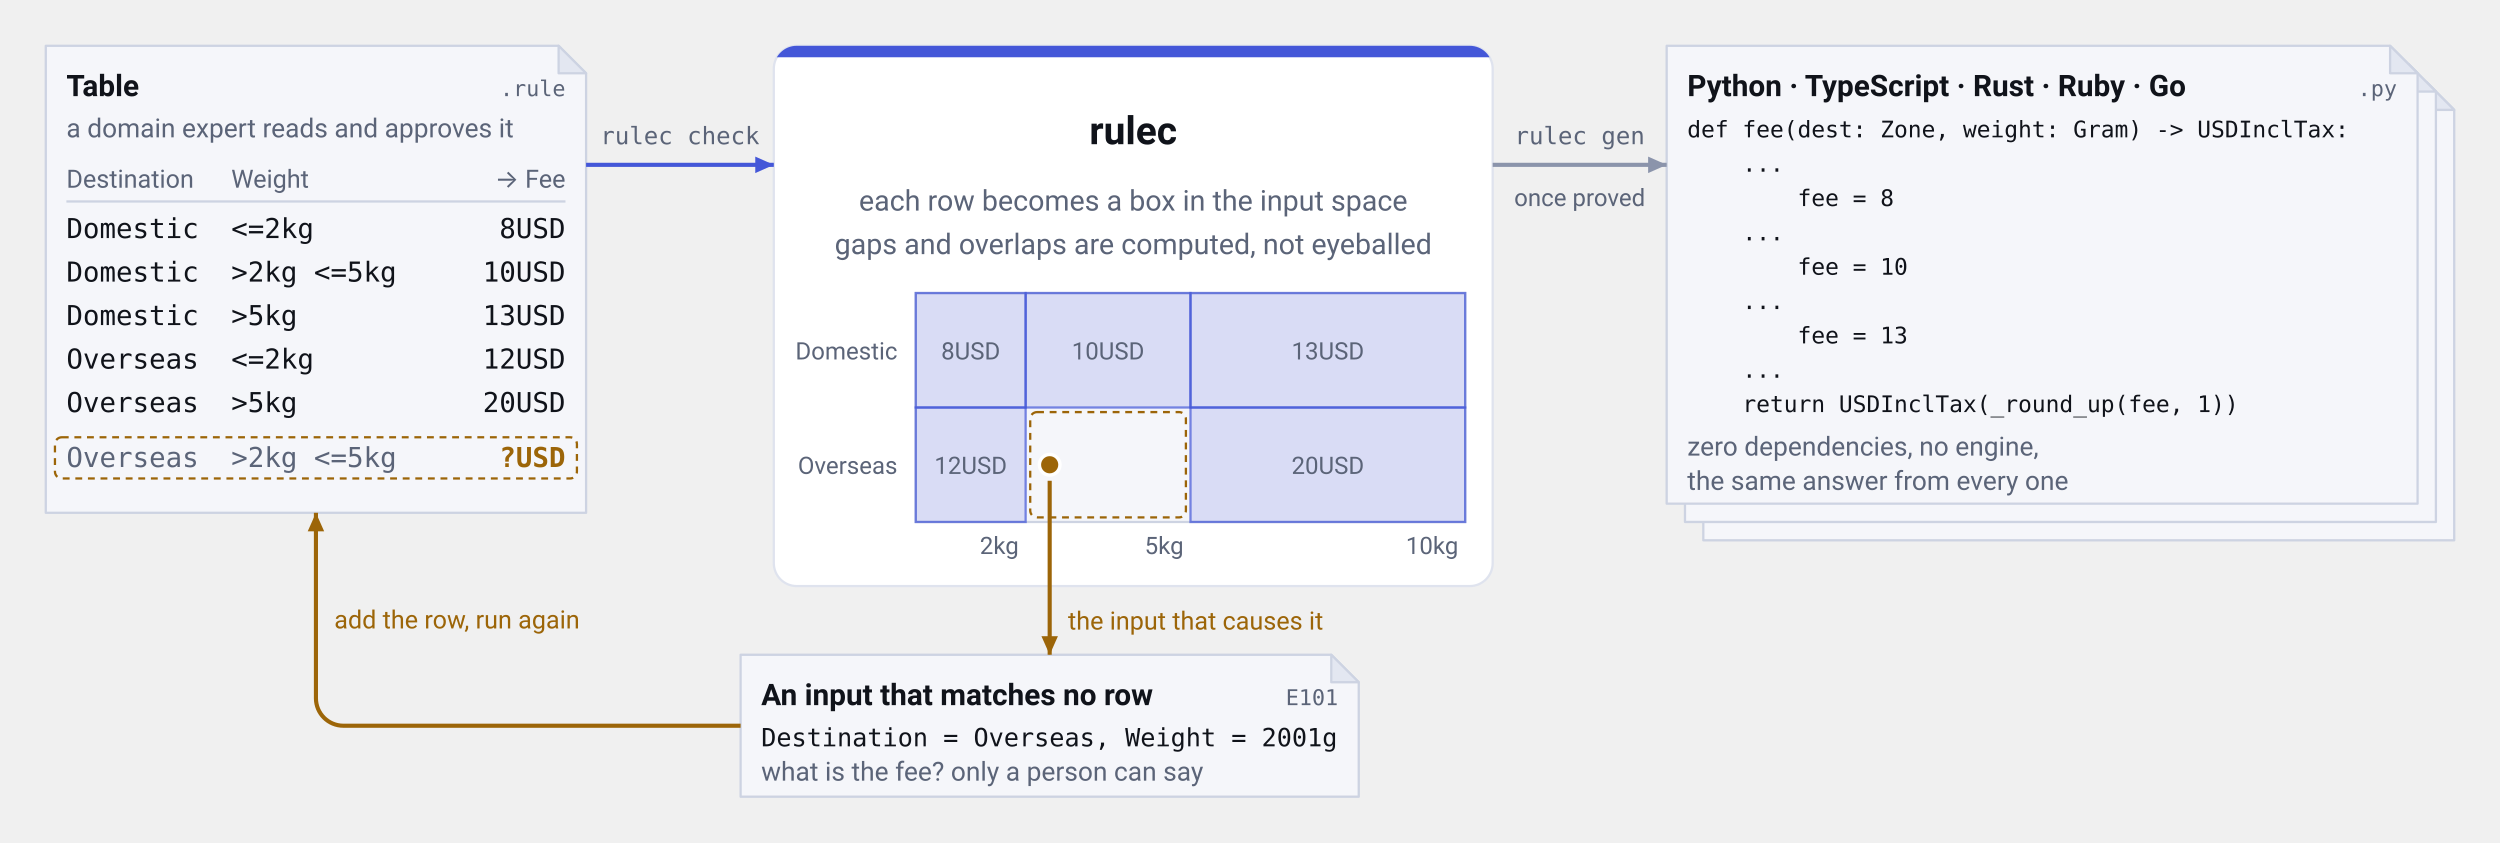
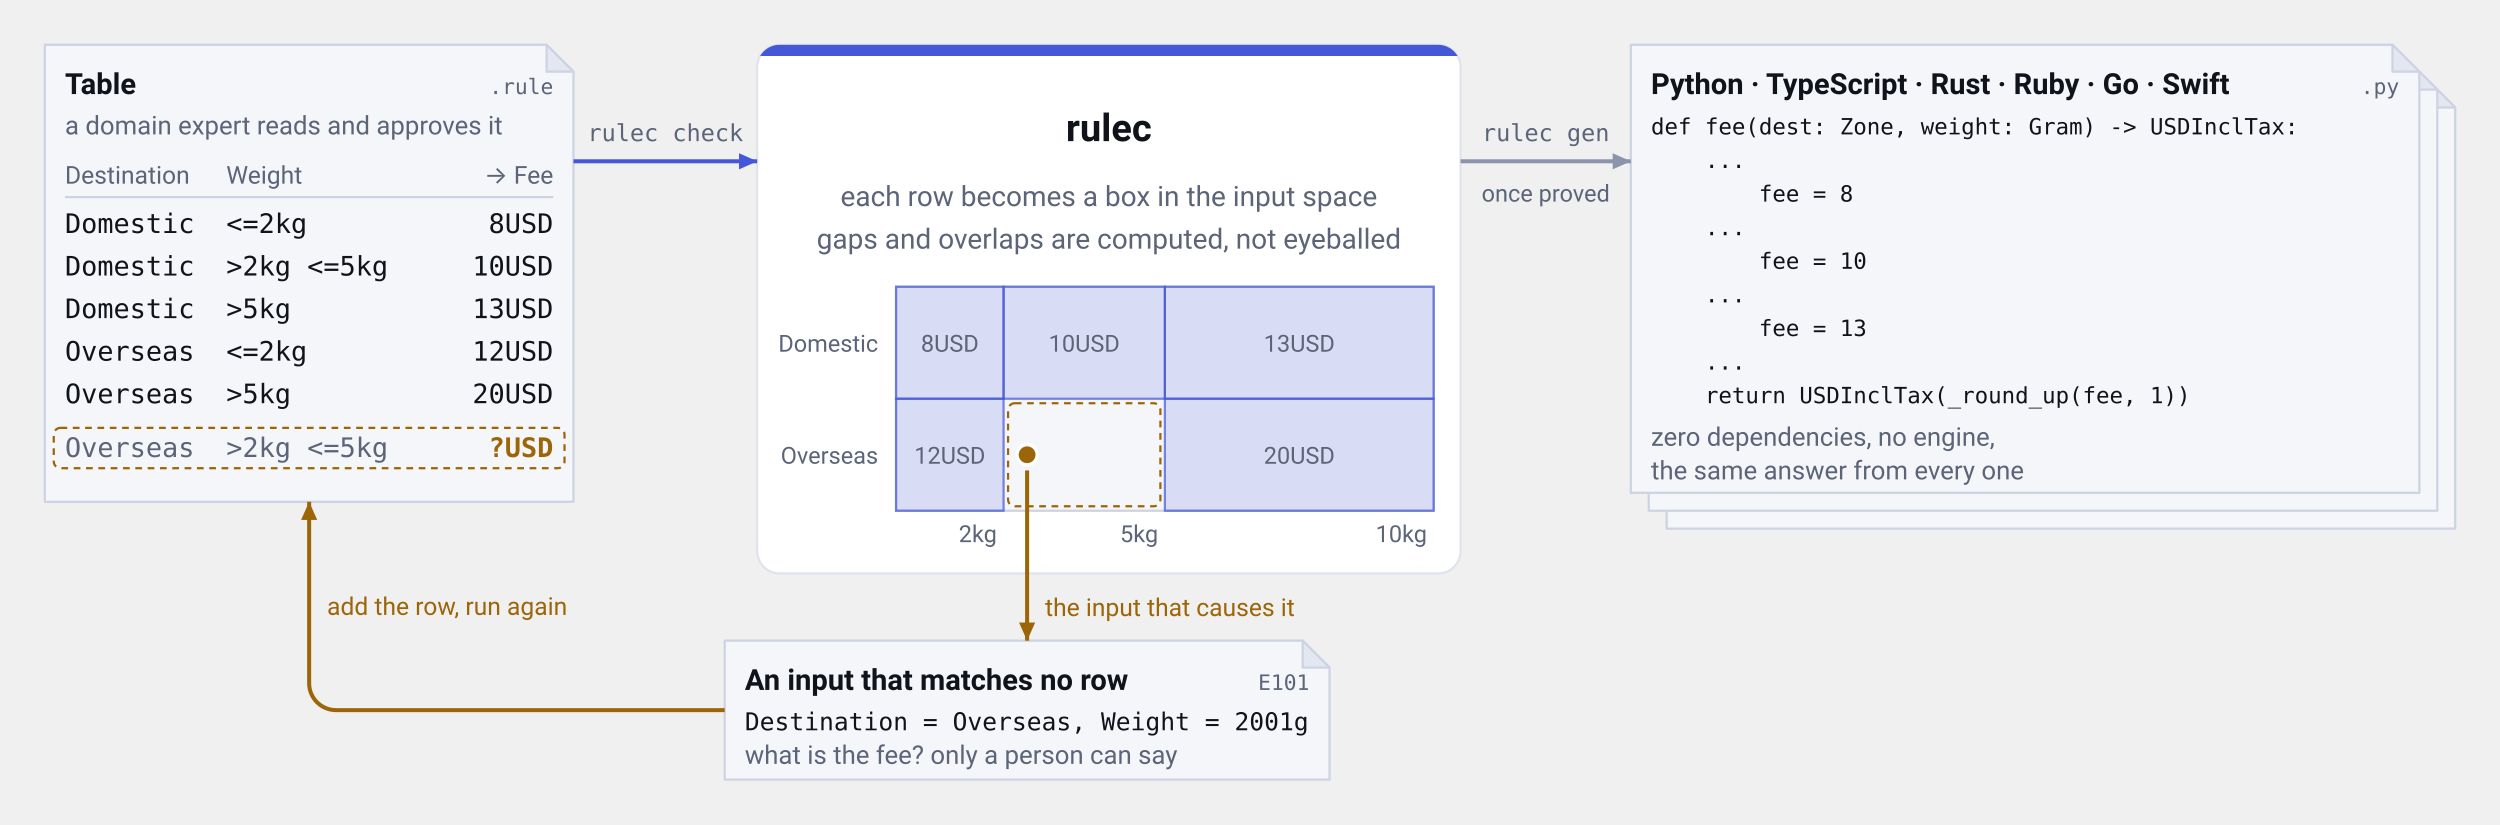
- <svg xmlns="http://www.w3.org/2000/svg" viewBox="0 0 1092 368" role="img" aria-label="Write the table. rulec turns each row into a box in the input space and proves by computation that the boxes leave no gap and no overlap. If there is a gap, back comes the input that falls through it (Destination = Overseas, Weight = 2001g): add the row and run again - only what the fee is takes a person. Only a proved table generates, and what comes out is dependency-free Python, TypeScript, Rust, Ruby and Go." font-family="-apple-system, BlinkMacSystemFont, &quot;Hiragino Sans&quot;, &quot;Noto Sans JP&quot;, &quot;Yu Gothic&quot;, Meiryo, &quot;Segoe UI&quot;, Roboto, sans-serif">
+ <svg xmlns="http://www.w3.org/2000/svg" viewBox="0 0 1116 368" role="img" aria-label="Write the table. rulec turns each row into a box in the input space and proves by computation that the boxes leave no gap and no overlap. If there is a gap, back comes the input that falls through it (Destination = Overseas, Weight = 2001g): add the row and run again - only what the fee is takes a person. Only a proved table generates, and what comes out is dependency-free Python, TypeScript, Rust, Ruby, Go and Swift." font-family="-apple-system, BlinkMacSystemFont, &quot;Hiragino Sans&quot;, &quot;Noto Sans JP&quot;, &quot;Yu Gothic&quot;, Meiryo, &quot;Segoe UI&quot;, Roboto, sans-serif">
  <defs>
    <marker id="head-neutral" viewBox="0 0 10 10" refX="9" refY="5" markerWidth="9" markerHeight="9" markerUnits="userSpaceOnUse" orient="auto">
      <path d="M0,1 L9,5 L0,9 Z" fill="#8b94ab" />
    </marker>
    <marker id="head-accent" viewBox="0 0 10 10" refX="9" refY="5" markerWidth="9" markerHeight="9" markerUnits="userSpaceOnUse" orient="auto">
      <path d="M0,1 L9,5 L0,9 Z" fill="#4457d8" />
    </marker>
    <marker id="head-human" viewBox="0 0 10 10" refX="9" refY="5" markerWidth="9" markerHeight="9" markerUnits="userSpaceOnUse" orient="auto">
      <path d="M0,1 L9,5 L0,9 Z" fill="#9c6508" />
    </marker>
  </defs>
  <path d="M20,20 H244 L256,32 V224 H20 Z" fill="#f5f6fa" stroke="#cdd3e2" stroke-linejoin="round" />
  <path d="M244,20 V32 H256 Z" fill="#e3e7f1" stroke="#cdd3e2" stroke-linejoin="round" />
  <text x="29" y="42" font-size="13" font-weight="600" text-anchor="start" fill="#10131a">Table</text>
  <text x="247" y="42" font-size="9.5" font-weight="400" text-anchor="end" fill="#5b6478" font-family="ui-monospace, SFMono-Regular, Menlo, Consolas, monospace">.rule</text>
  <text x="29" y="60" font-size="11.5" font-weight="400" text-anchor="start" fill="#5b6478">a domain expert reads and approves it</text>
  <text x="29" y="82" font-size="11" font-weight="400" text-anchor="start" fill="#5b6478">Destination</text>
  <text x="101" y="82" font-size="11" font-weight="400" text-anchor="start" fill="#5b6478">Weight</text>
  <text x="247" y="82" font-size="11" font-weight="400" text-anchor="end" fill="#5b6478">→ Fee</text>
  <line x1="29" y1="88" x2="247" y2="88" stroke="#cdd3e2" />
  <text x="29" y="104" font-size="12" font-weight="400" text-anchor="start" fill="#10131a" font-family="ui-monospace, SFMono-Regular, Menlo, Consolas, monospace">Domestic</text>
  <text x="101" y="104" font-size="12" font-weight="400" text-anchor="start" fill="#10131a" font-family="ui-monospace, SFMono-Regular, Menlo, Consolas, monospace">&lt;=2kg</text>
  <text x="247" y="104" font-size="12" font-weight="400" text-anchor="end" fill="#10131a" font-family="ui-monospace, SFMono-Regular, Menlo, Consolas, monospace">8USD</text>
  <text x="29" y="123" font-size="12" font-weight="400" text-anchor="start" fill="#10131a" font-family="ui-monospace, SFMono-Regular, Menlo, Consolas, monospace">Domestic</text>
  <text x="101" y="123" font-size="12" font-weight="400" text-anchor="start" fill="#10131a" font-family="ui-monospace, SFMono-Regular, Menlo, Consolas, monospace">&gt;2kg &lt;=5kg</text>
  <text x="247" y="123" font-size="12" font-weight="400" text-anchor="end" fill="#10131a" font-family="ui-monospace, SFMono-Regular, Menlo, Consolas, monospace">10USD</text>
  <text x="29" y="142" font-size="12" font-weight="400" text-anchor="start" fill="#10131a" font-family="ui-monospace, SFMono-Regular, Menlo, Consolas, monospace">Domestic</text>
  <text x="101" y="142" font-size="12" font-weight="400" text-anchor="start" fill="#10131a" font-family="ui-monospace, SFMono-Regular, Menlo, Consolas, monospace">&gt;5kg</text>
  <text x="247" y="142" font-size="12" font-weight="400" text-anchor="end" fill="#10131a" font-family="ui-monospace, SFMono-Regular, Menlo, Consolas, monospace">13USD</text>
  <text x="29" y="161" font-size="12" font-weight="400" text-anchor="start" fill="#10131a" font-family="ui-monospace, SFMono-Regular, Menlo, Consolas, monospace">Overseas</text>
  <text x="101" y="161" font-size="12" font-weight="400" text-anchor="start" fill="#10131a" font-family="ui-monospace, SFMono-Regular, Menlo, Consolas, monospace">&lt;=2kg</text>
  <text x="247" y="161" font-size="12" font-weight="400" text-anchor="end" fill="#10131a" font-family="ui-monospace, SFMono-Regular, Menlo, Consolas, monospace">12USD</text>
  <text x="29" y="180" font-size="12" font-weight="400" text-anchor="start" fill="#10131a" font-family="ui-monospace, SFMono-Regular, Menlo, Consolas, monospace">Overseas</text>
  <text x="101" y="180" font-size="12" font-weight="400" text-anchor="start" fill="#10131a" font-family="ui-monospace, SFMono-Regular, Menlo, Consolas, monospace">&gt;5kg</text>
  <text x="247" y="180" font-size="12" font-weight="400" text-anchor="end" fill="#10131a" font-family="ui-monospace, SFMono-Regular, Menlo, Consolas, monospace">20USD</text>
  <rect x="24" y="191" width="228" height="18" rx="3" fill="none" stroke="#9c6508" stroke-width="1" stroke-dasharray="3 2.5" />
  <text x="29" y="204" font-size="12" font-weight="400" text-anchor="start" fill="#5b6478" font-family="ui-monospace, SFMono-Regular, Menlo, Consolas, monospace">Overseas</text>
  <text x="101" y="204" font-size="12" font-weight="400" text-anchor="start" fill="#5b6478" font-family="ui-monospace, SFMono-Regular, Menlo, Consolas, monospace">&gt;2kg &lt;=5kg</text>
  <text x="247" y="204" font-size="12" font-weight="600" text-anchor="end" fill="#9c6508" font-family="ui-monospace, SFMono-Regular, Menlo, Consolas, monospace">?USD</text>
  <clipPath id="clip-rulec">
    <rect x="338" y="20" width="314" height="236" rx="10" />
  </clipPath>
  <rect x="338" y="20" width="314" height="236" rx="10" fill="#ffffff" stroke="#dfe3ee" />
  <rect x="338" y="20" width="314" height="5" fill="#4457d8" clip-path="url(#clip-rulec)" />
  <text x="495.0" y="63" font-size="17" font-weight="700" text-anchor="middle" fill="#10131a">rulec</text>
  <text x="495.0" y="92" font-size="12.5" font-weight="400" text-anchor="middle" fill="#5b6478">each row becomes a box in the input space</text>
  <text x="495.0" y="111" font-size="12.5" font-weight="400" text-anchor="middle" fill="#5b6478">gaps and overlaps are computed, not eyeballed</text>
  <rect x="400" y="128" width="240" height="100" fill="#f5f6fa" stroke="#cdd3e2" />
  <rect x="400.0" y="128.0" width="48.0" height="50.0" fill="#4457d8" fill-opacity="0.16" stroke="#4457d8" stroke-opacity="0.7" />
  <text x="424.0" y="157.0" font-size="10.5" font-weight="400" text-anchor="middle" fill="#5b6478">8USD</text>
  <rect x="448.0" y="128.0" width="72.0" height="50.0" fill="#4457d8" fill-opacity="0.16" stroke="#4457d8" stroke-opacity="0.7" />
  <text x="484.0" y="157.0" font-size="10.5" font-weight="400" text-anchor="middle" fill="#5b6478">10USD</text>
  <rect x="520.0" y="128.0" width="120.0" height="50.0" fill="#4457d8" fill-opacity="0.16" stroke="#4457d8" stroke-opacity="0.7" />
  <text x="580.0" y="157.0" font-size="10.5" font-weight="400" text-anchor="middle" fill="#5b6478">13USD</text>
  <rect x="400.0" y="178.0" width="48.0" height="50.0" fill="#4457d8" fill-opacity="0.16" stroke="#4457d8" stroke-opacity="0.7" />
  <text x="424.0" y="207.0" font-size="10.5" font-weight="400" text-anchor="middle" fill="#5b6478">12USD</text>
  <rect x="520.0" y="178.0" width="120.0" height="50.0" fill="#4457d8" fill-opacity="0.16" stroke="#4457d8" stroke-opacity="0.7" />
  <text x="580.0" y="207.0" font-size="10.5" font-weight="400" text-anchor="middle" fill="#5b6478">20USD</text>
  <rect x="450.0" y="180.0" width="68.0" height="46.0" rx="3" fill="none" stroke="#9c6508" stroke-width="1" stroke-dasharray="3 2.5" />
  <text x="392" y="157.0" font-size="10.5" font-weight="400" text-anchor="end" fill="#5b6478">Domestic</text>
  <text x="392" y="207.0" font-size="10.5" font-weight="400" text-anchor="end" fill="#5b6478">Overseas</text>
  <text x="445.0" y="242" font-size="10.5" font-weight="400" text-anchor="end" fill="#5b6478">2kg</text>
  <text x="517.0" y="242" font-size="10.5" font-weight="400" text-anchor="end" fill="#5b6478">5kg</text>
  <text x="637.0" y="242" font-size="10.5" font-weight="400" text-anchor="end" fill="#5b6478">10kg</text>
  <circle cx="458.5" cy="203.0" r="4.5" fill="#9c6508" stroke="#ffffff" stroke-width="1.5" />
-   <path d="M744,36 H1060 L1072,48 V236 H744 Z" fill="#f5f6fa" stroke="#cdd3e2" stroke-linejoin="round" />
-   <path d="M1060,36 V48 H1072 Z" fill="#e3e7f1" stroke="#cdd3e2" stroke-linejoin="round" />
-   <path d="M736,28 H1052 L1064,40 V228 H736 Z" fill="#f5f6fa" stroke="#cdd3e2" stroke-linejoin="round" />
-   <path d="M1052,28 V40 H1064 Z" fill="#e3e7f1" stroke="#cdd3e2" stroke-linejoin="round" />
-   <path d="M728,20 H1044 L1056,32 V220 H728 Z" fill="#f5f6fa" stroke="#cdd3e2" stroke-linejoin="round" />
-   <path d="M1044,20 V32 H1056 Z" fill="#e3e7f1" stroke="#cdd3e2" stroke-linejoin="round" />
-   <text x="737" y="42" font-size="13" font-weight="600" text-anchor="start" fill="#10131a">Python · TypeScript · Rust · Ruby · Go</text>
-   <text x="1047" y="42" font-size="9.5" font-weight="400" text-anchor="end" fill="#5b6478" font-family="ui-monospace, SFMono-Regular, Menlo, Consolas, monospace">.py</text>
+   <path d="M744,36 H1084 L1096,48 V236 H744 Z" fill="#f5f6fa" stroke="#cdd3e2" stroke-linejoin="round" />
+   <path d="M1084,36 V48 H1096 Z" fill="#e3e7f1" stroke="#cdd3e2" stroke-linejoin="round" />
+   <path d="M736,28 H1076 L1088,40 V228 H736 Z" fill="#f5f6fa" stroke="#cdd3e2" stroke-linejoin="round" />
+   <path d="M1076,28 V40 H1088 Z" fill="#e3e7f1" stroke="#cdd3e2" stroke-linejoin="round" />
+   <path d="M728,20 H1068 L1080,32 V220 H728 Z" fill="#f5f6fa" stroke="#cdd3e2" stroke-linejoin="round" />
+   <path d="M1068,20 V32 H1080 Z" fill="#e3e7f1" stroke="#cdd3e2" stroke-linejoin="round" />
+   <text x="737" y="42" font-size="13" font-weight="600" text-anchor="start" fill="#10131a">Python · TypeScript · Rust · Ruby · Go · Swift</text>
+   <text x="1071" y="42" font-size="9.5" font-weight="400" text-anchor="end" fill="#5b6478" font-family="ui-monospace, SFMono-Regular, Menlo, Consolas, monospace">.py</text>
  <text x="737" y="60" font-size="10" font-weight="400" text-anchor="start" fill="#10131a" font-family="ui-monospace, SFMono-Regular, Menlo, Consolas, monospace" xml:space="preserve" style="white-space:pre">def fee(dest: Zone, weight: Gram) -&gt; USDInclTax:</text>
  <text x="737" y="75" font-size="10" font-weight="400" text-anchor="start" fill="#10131a" font-family="ui-monospace, SFMono-Regular, Menlo, Consolas, monospace" xml:space="preserve" style="white-space:pre">    ...</text>
  <text x="737" y="90" font-size="10" font-weight="400" text-anchor="start" fill="#10131a" font-family="ui-monospace, SFMono-Regular, Menlo, Consolas, monospace" xml:space="preserve" style="white-space:pre">        fee = 8</text>
  <text x="737" y="105" font-size="10" font-weight="400" text-anchor="start" fill="#10131a" font-family="ui-monospace, SFMono-Regular, Menlo, Consolas, monospace" xml:space="preserve" style="white-space:pre">    ...</text>
  <text x="737" y="120" font-size="10" font-weight="400" text-anchor="start" fill="#10131a" font-family="ui-monospace, SFMono-Regular, Menlo, Consolas, monospace" xml:space="preserve" style="white-space:pre">        fee = 10</text>
  <text x="737" y="135" font-size="10" font-weight="400" text-anchor="start" fill="#10131a" font-family="ui-monospace, SFMono-Regular, Menlo, Consolas, monospace" xml:space="preserve" style="white-space:pre">    ...</text>
  <text x="737" y="150" font-size="10" font-weight="400" text-anchor="start" fill="#10131a" font-family="ui-monospace, SFMono-Regular, Menlo, Consolas, monospace" xml:space="preserve" style="white-space:pre">        fee = 13</text>
  <text x="737" y="165" font-size="10" font-weight="400" text-anchor="start" fill="#10131a" font-family="ui-monospace, SFMono-Regular, Menlo, Consolas, monospace" xml:space="preserve" style="white-space:pre">    ...</text>
  <text x="737" y="180" font-size="10" font-weight="400" text-anchor="start" fill="#10131a" font-family="ui-monospace, SFMono-Regular, Menlo, Consolas, monospace" xml:space="preserve" style="white-space:pre">    return USDInclTax(_round_up(fee, 1))</text>
  <text x="737" y="199" font-size="11.5" font-weight="400" text-anchor="start" fill="#5b6478">zero dependencies, no engine,</text>
  <text x="737" y="214" font-size="11.5" font-weight="400" text-anchor="start" fill="#5b6478">the same answer from every one</text>
  <path d="M323.5,286 H581.5 L593.5,298 V348 H323.5 Z" fill="#f5f6fa" stroke="#cdd3e2" stroke-linejoin="round" />
  <path d="M581.5,286 V298 H593.5 Z" fill="#e3e7f1" stroke="#cdd3e2" stroke-linejoin="round" />
  <text x="332.5" y="308" font-size="13" font-weight="600" text-anchor="start" fill="#10131a">An input that matches no row</text>
  <text x="584.5" y="308" font-size="9.5" font-weight="400" text-anchor="end" fill="#5b6478" font-family="ui-monospace, SFMono-Regular, Menlo, Consolas, monospace">E101</text>
  <text x="332.5" y="326" font-size="11" font-weight="400" text-anchor="start" fill="#10131a" font-family="ui-monospace, SFMono-Regular, Menlo, Consolas, monospace">Destination = Overseas, Weight = 2001g</text>
  <text x="332.5" y="341" font-size="11.5" font-weight="400" text-anchor="start" fill="#5b6478">what is the fee? only a person can say</text>
  <line x1="256" y1="72" x2="338" y2="72" stroke="#4457d8" stroke-width="1.8" marker-end="url(#head-accent)" />
  <text x="297.0" y="63" font-size="10.5" font-weight="400" text-anchor="middle" fill="#5b6478" font-family="ui-monospace, SFMono-Regular, Menlo, Consolas, monospace">rulec check</text>
  <line x1="652" y1="72" x2="728" y2="72" stroke="#8b94ab" stroke-width="1.8" marker-end="url(#head-neutral)" />
  <text x="690.0" y="63" font-size="10.5" font-weight="400" text-anchor="middle" fill="#5b6478" font-family="ui-monospace, SFMono-Regular, Menlo, Consolas, monospace">rulec gen</text>
  <text x="690.0" y="90" font-size="10.5" font-weight="400" text-anchor="middle" fill="#5b6478">once proved</text>
  <line x1="458.5" y1="210.0" x2="458.5" y2="286" stroke="#9c6508" stroke-width="1.8" marker-end="url(#head-human)" />
  <text x="466.5" y="275.0" font-size="11" font-weight="400" text-anchor="start" fill="#9c6508">the input that causes it</text>
  <path d="M323.5,317.0 H150.0 A12,12 0 0 1 138.0,305.0 V224" fill="none" stroke="#9c6508" stroke-width="1.8" marker-end="url(#head-human)" />
  <text x="146.0" y="274.5" font-size="11" font-weight="400" text-anchor="start" fill="#9c6508">add the row, run again</text>
</svg>
